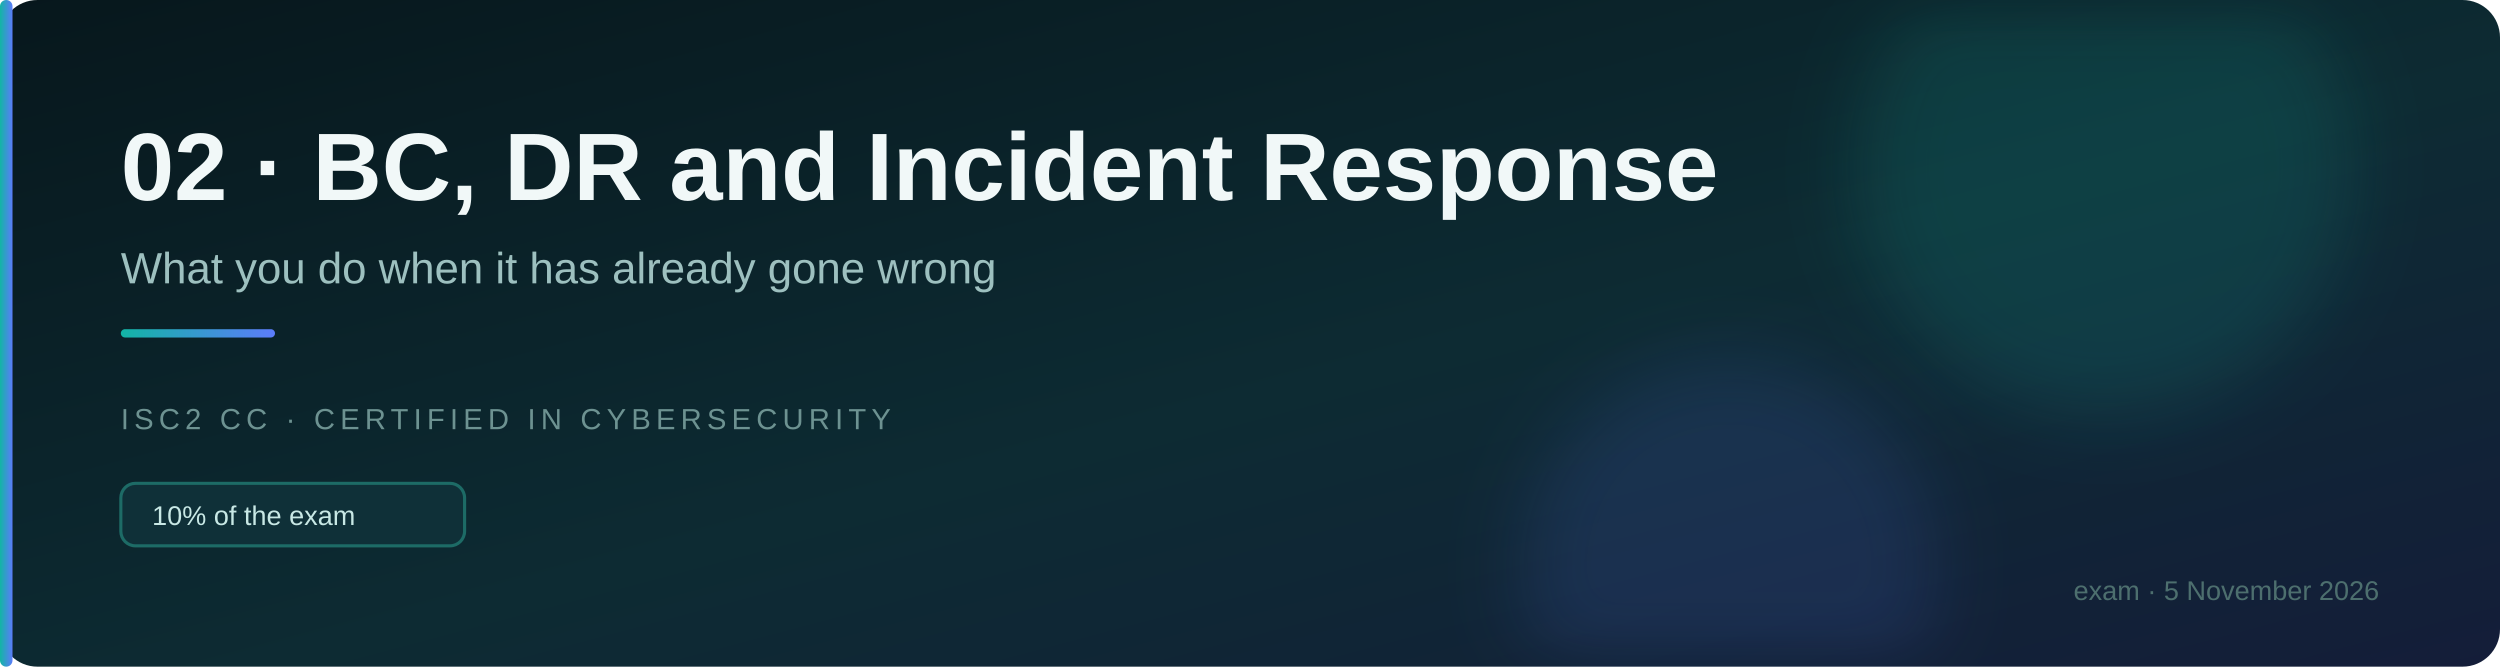
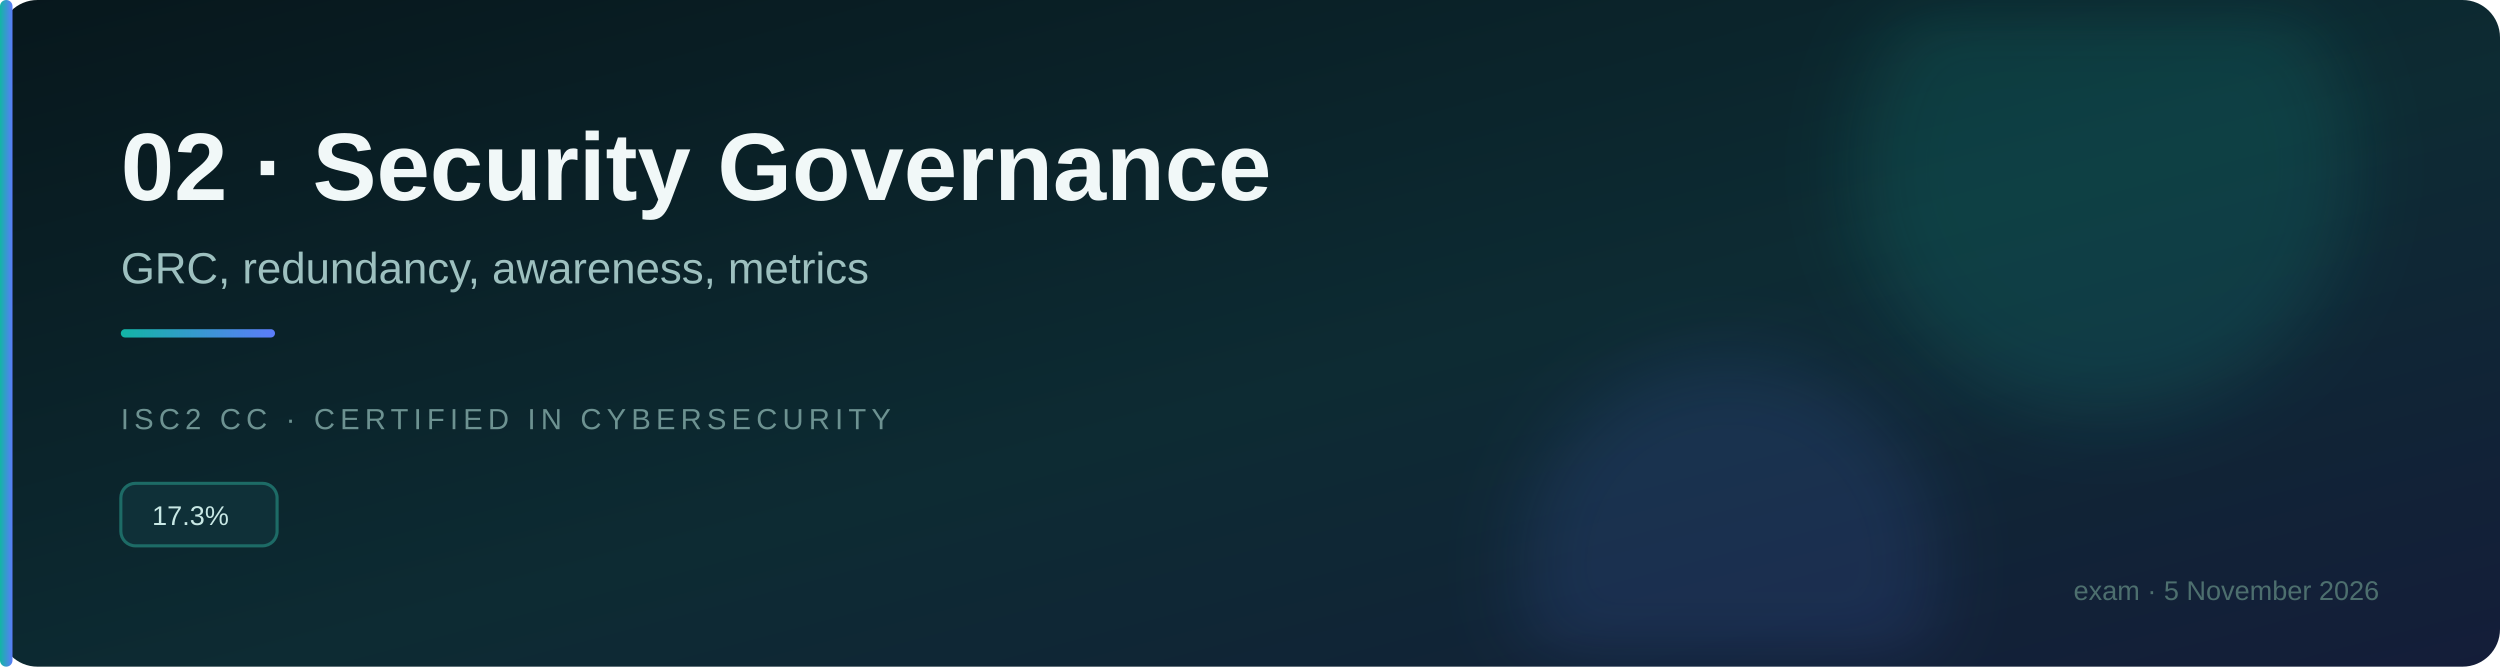
- <svg xmlns="http://www.w3.org/2000/svg" viewBox="0 0 1200 320" width="1200" height="320" role="img" aria-label="02 · BC, DR and Incident Response — What you do when it has already gone wrong">
+ <svg xmlns="http://www.w3.org/2000/svg" viewBox="0 0 1200 320" width="1200" height="320" role="img" aria-label="02 · Security Governance — GRC, redundancy, awareness, metrics">
  <defs>
    <linearGradient id="bg" x1="0" y1="0" x2="1" y2="1">
      <stop offset="0%" stop-color="#07171c" />
      <stop offset="55%" stop-color="#0d2b33" />
      <stop offset="100%" stop-color="#141d39" />
    </linearGradient>
    <linearGradient id="accent" x1="0" y1="0" x2="1" y2="0">
      <stop offset="0%" stop-color="#12B5A5" />
      <stop offset="100%" stop-color="#5C7CFA" />
    </linearGradient>
    <filter id="soft" x="-30%" y="-30%" width="160%" height="160%">
      <feGaussianBlur stdDeviation="18" />
    </filter>
  </defs>
  <rect width="1200" height="320" rx="18" fill="url(#bg)" />
  <circle cx="1010" cy="80" r="120" fill="#12B5A5" opacity="0.15" filter="url(#soft)" />
  <circle cx="830" cy="272" r="100" fill="#5C7CFA" opacity="0.13" filter="url(#soft)" />
  <rect x="0" y="0" width="6" height="320" rx="3" fill="url(#accent)" />
-   <text x="58" y="96" font-family="Segoe UI, Helvetica Neue, Arial, sans-serif" font-size="46" font-weight="700" fill="#f1f8f8">02 · BC, DR and Incident Response</text>
-   <text x="58" y="136" font-family="Segoe UI, Helvetica Neue, Arial, sans-serif" font-size="21" fill="#9dc0bf">What you do when it has already gone wrong</text>
+   <text x="58" y="96" font-family="Segoe UI, Helvetica Neue, Arial, sans-serif" font-size="46" font-weight="700" fill="#f1f8f8">02 · Security Governance</text>
+   <text x="58" y="136" font-family="Segoe UI, Helvetica Neue, Arial, sans-serif" font-size="21" fill="#9dc0bf">GRC, redundancy, awareness, metrics</text>
  <rect x="58" y="158" width="74" height="4" rx="2" fill="url(#accent)" />
  <text x="58" y="206" font-family="Segoe UI, Helvetica Neue, Arial, sans-serif" font-size="14" letter-spacing="2.5" fill="#6d9291">ISC2 CC · CERTIFIED IN CYBERSECURITY</text>
  <g transform="translate(58,232)">
-     <rect x="0" y="0" width="165" height="30" rx="7" fill="#0f3038" stroke="#1d6b66" stroke-width="1.5" />
-     <text x="15" y="20" font-family="Segoe UI, Helvetica Neue, Arial, sans-serif" font-size="13" fill="#c8e8e5">10% of the exam</text>
+     <rect x="0" y="0" width="75" height="30" rx="7" fill="#0f3038" stroke="#1d6b66" stroke-width="1.5" />
+     <text x="15" y="20" font-family="Segoe UI, Helvetica Neue, Arial, sans-serif" font-size="13" fill="#c8e8e5">17.3%</text>
  </g>
  <text x="1142" y="288" text-anchor="end" font-family="Segoe UI, Helvetica Neue, Arial, sans-serif" font-size="13" fill="#4d6f6e">exam · 5 November 2026</text>
</svg>
